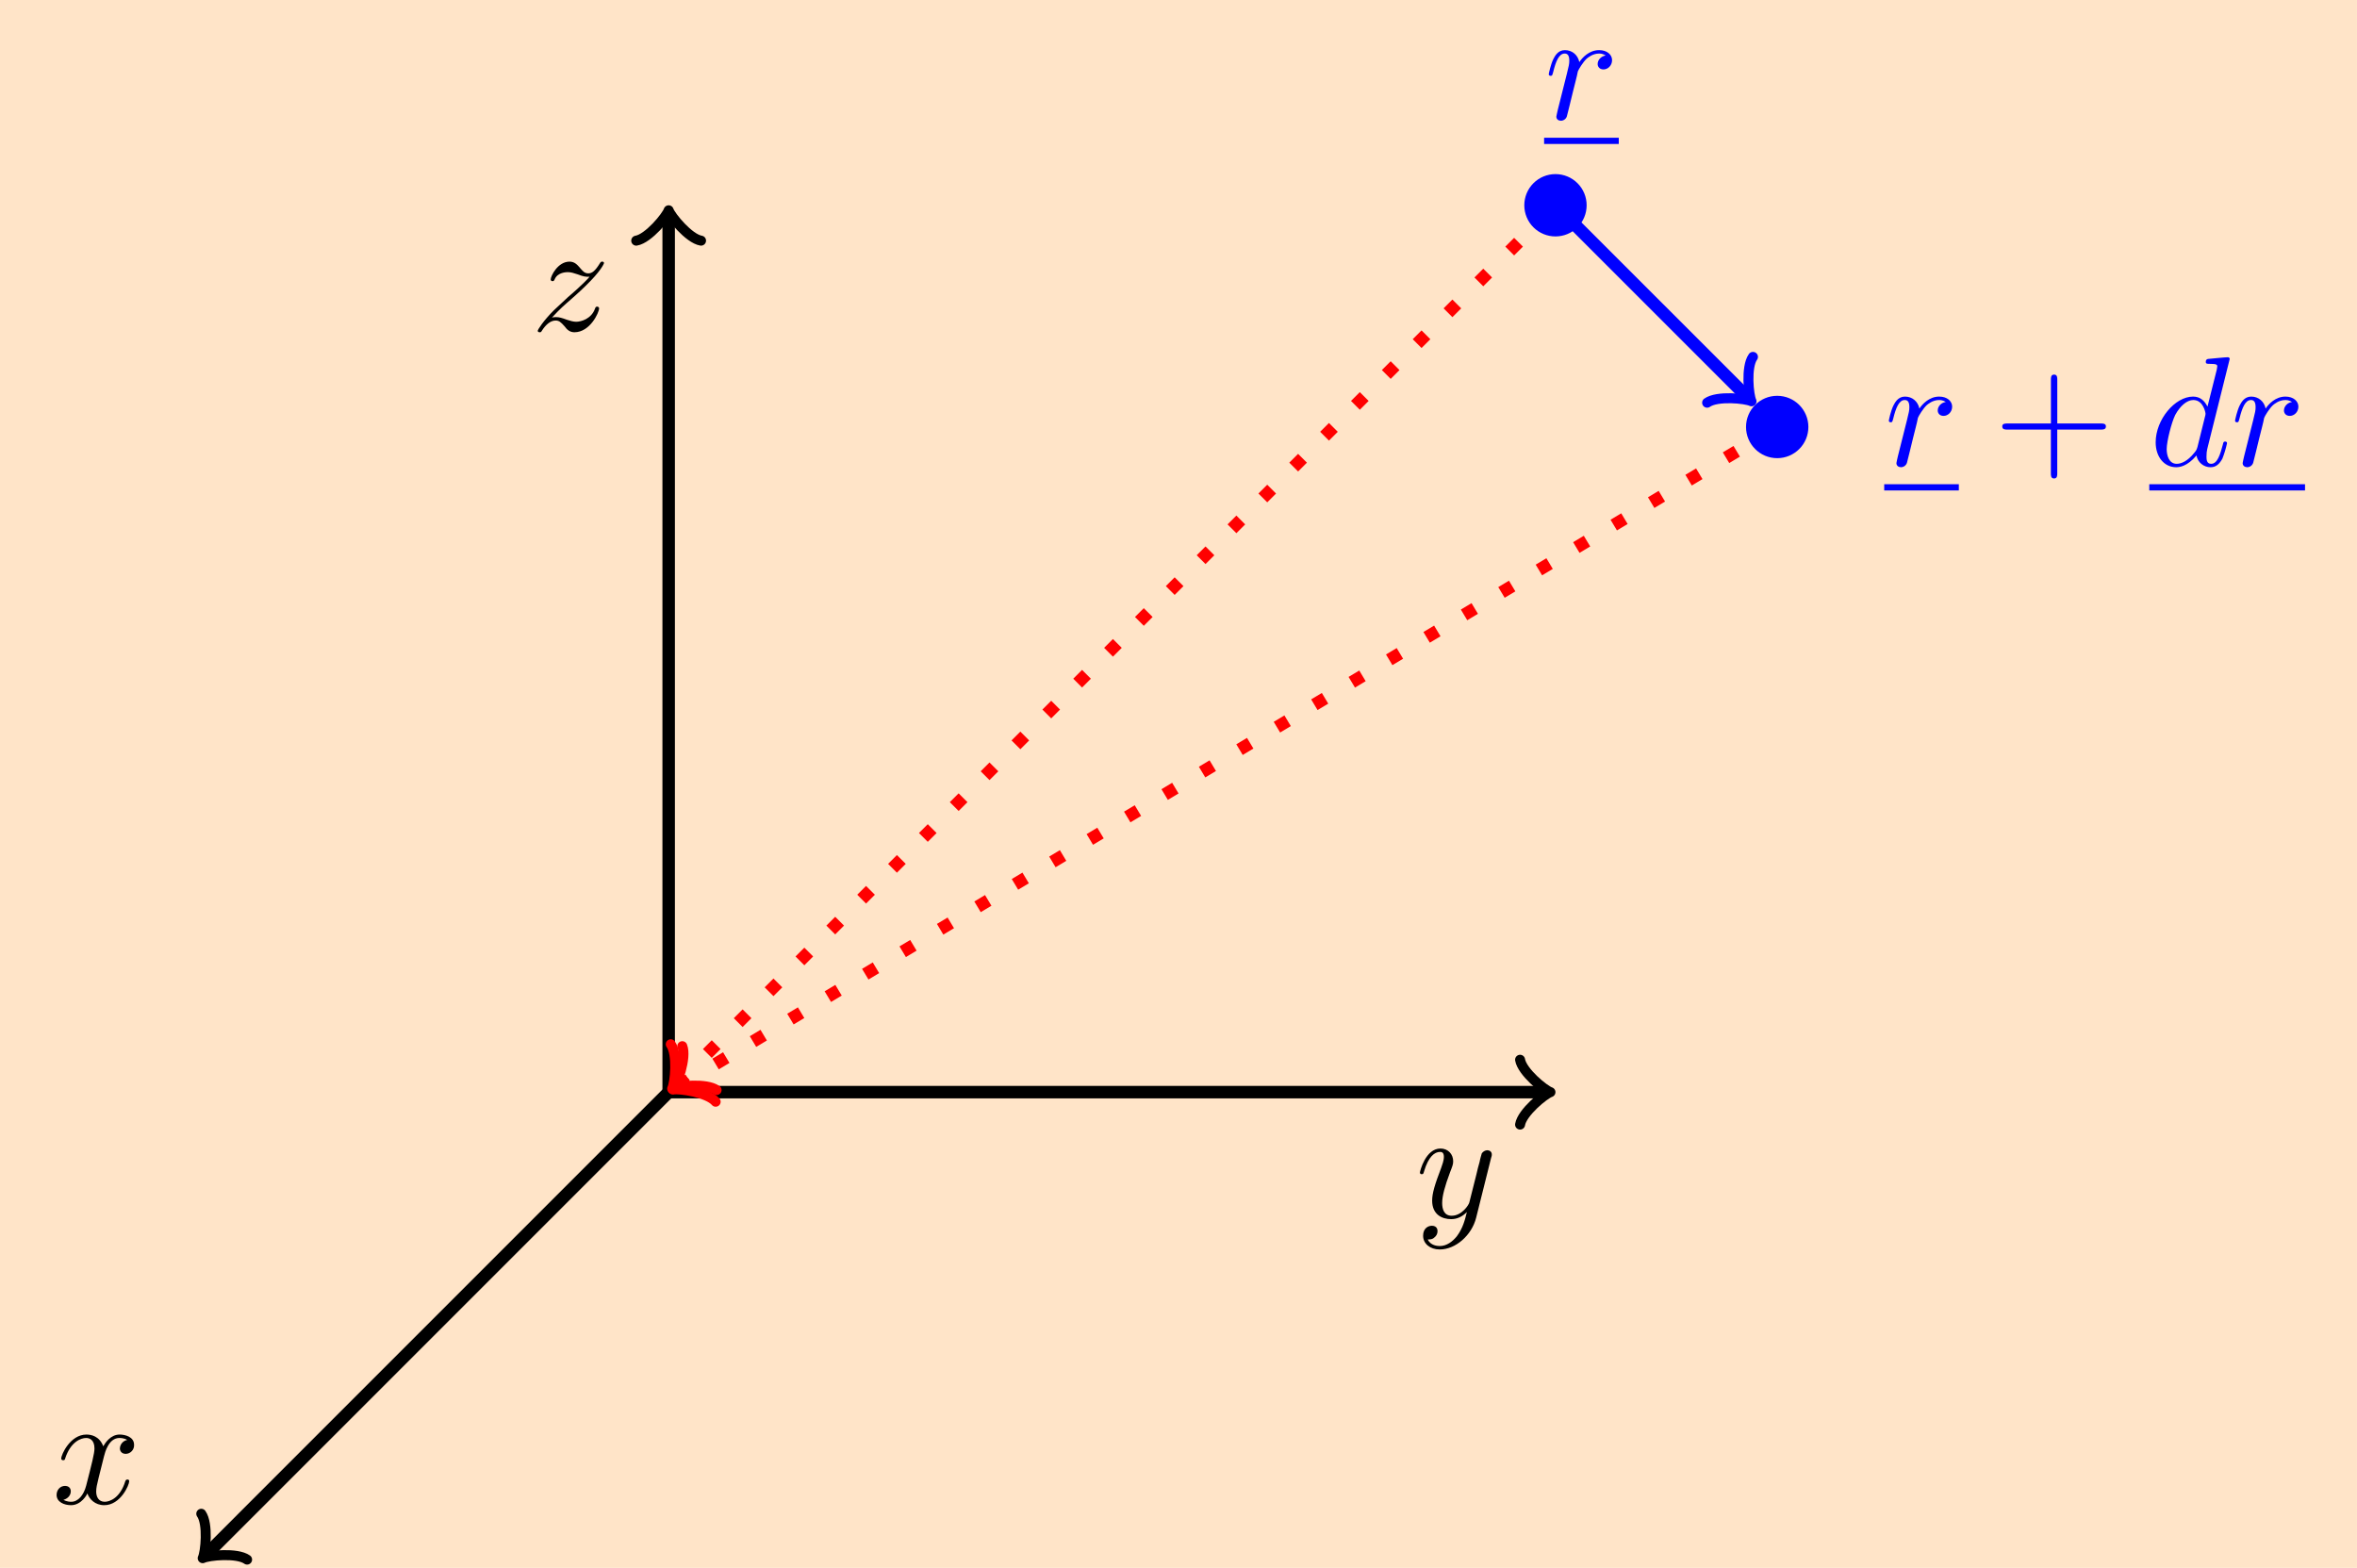
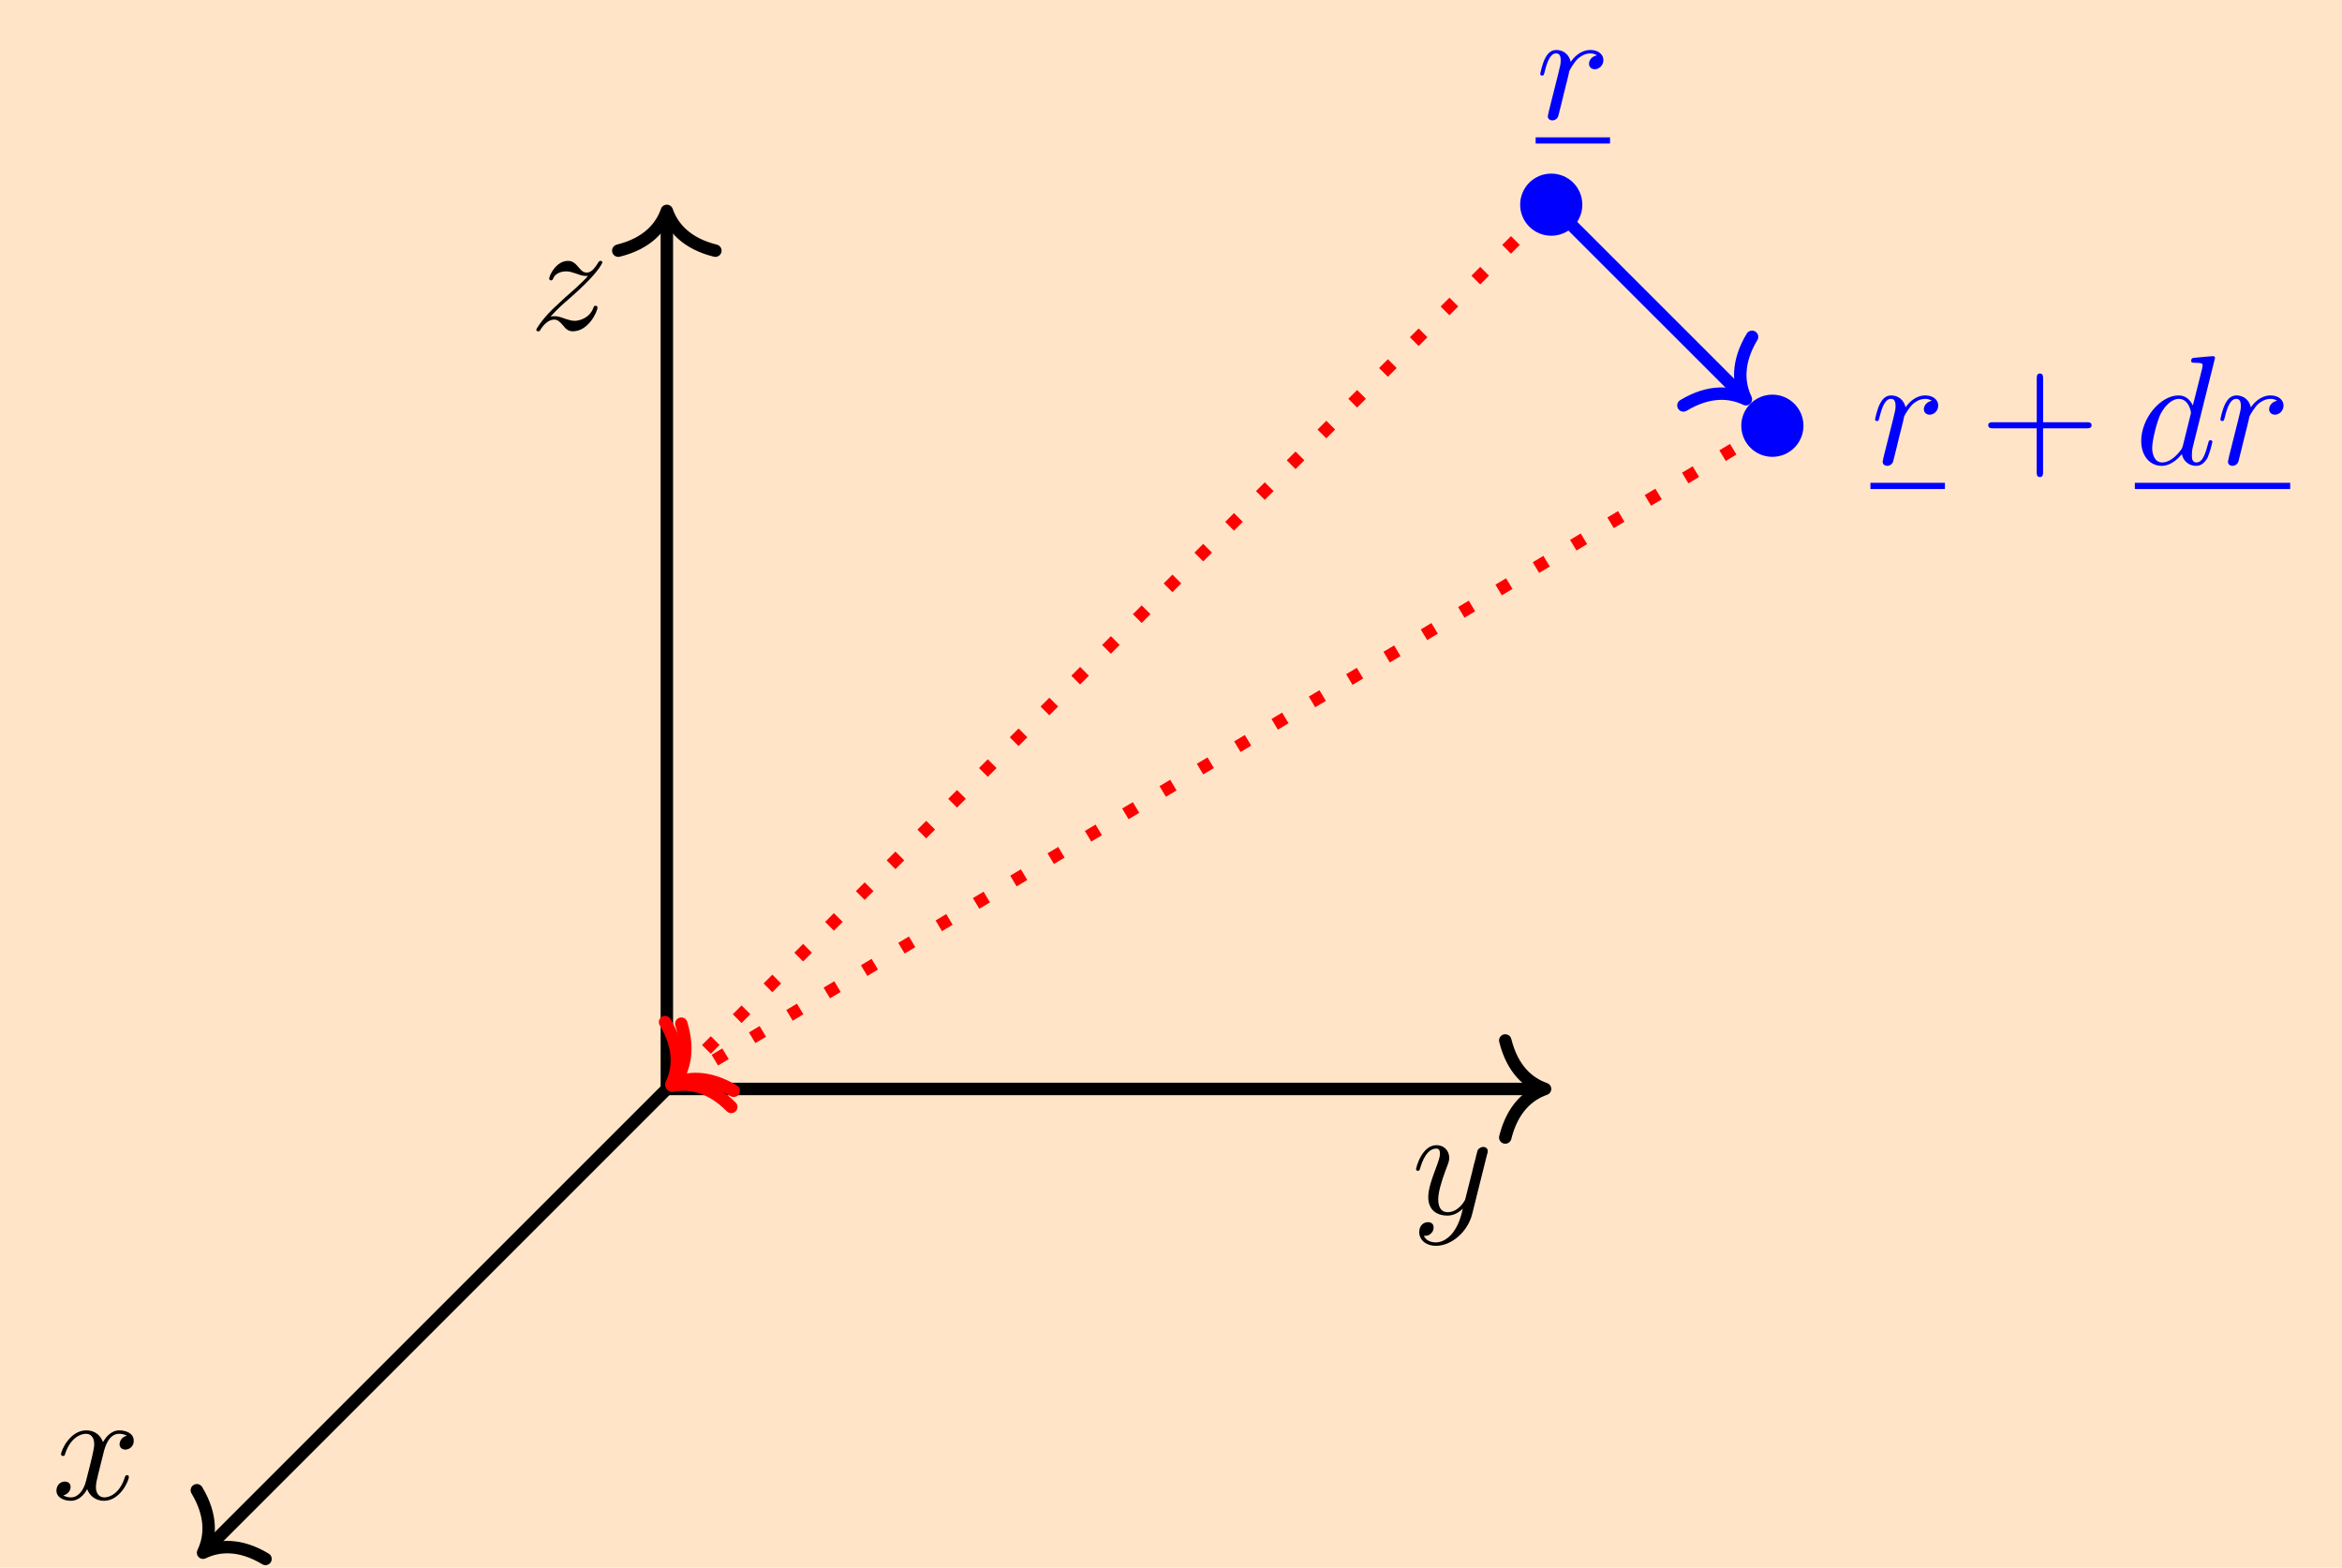
- <svg xmlns="http://www.w3.org/2000/svg" xmlns:xlink="http://www.w3.org/1999/xlink" width="200.903" height="133.632" viewBox="0 0 150.677 100.224">
+ <svg xmlns="http://www.w3.org/2000/svg" xmlns:xlink="http://www.w3.org/1999/xlink" data-optimized="true" width="200.168" height="134.005" viewBox="0 0 150.126 100.504">
  <defs>
    <symbol id="b" overflow="visible">
      <path d="M4.844-3.797c.047-.14.047-.156.047-.234 0-.172-.141-.266-.297-.266a.46.46 0 0 0-.344.203c-.016.063-.11.36-.14.547-.079.25-.141.531-.204.797L3.453-.953c-.031.14-.469.844-1.125.844-.5 0-.61-.438-.61-.813 0-.453.173-1.078.5-1.953.157-.406.204-.516.204-.719 0-.437-.313-.812-.813-.812-.953 0-1.312 1.453-1.312 1.531 0 .11.094.11.11.11.109 0 .109-.032.156-.188.28-.938.671-1.235 1.015-1.235.078 0 .25 0 .25.313 0 .25-.11.516-.172.703-.406 1.063-.578 1.625-.578 2.094 0 .89.625 1.187 1.219 1.187.39 0 .719-.171 1-.453-.125.516-.25 1.016-.64 1.547-.266.328-.641.625-1.094.625-.141 0-.594-.031-.766-.422.156 0 .297 0 .422-.125a.5.5 0 0 0 .203-.406c0-.312-.266-.344-.36-.344C.829.531.5.687.5 1.171c0 .5.438.876 1.063.876 1.015 0 2.046-.906 2.328-2.031Zm0 0" style="stroke:none" />
    </symbol>
    <symbol id="c" overflow="visible">
      <path d="M1.328-.828c.531-.578.828-.828 1.188-1.14 0 0 .609-.532.968-.891.954-.922 1.172-1.407 1.172-1.453 0-.094-.093-.094-.11-.094-.077 0-.093.015-.155.11-.297.484-.5.64-.735.64-.25 0-.36-.156-.515-.328-.188-.22-.36-.422-.688-.422-.75 0-1.203.922-1.203 1.14 0 .047.031.11.11.11.093 0 .109-.047.14-.11.188-.468.766-.468.844-.468.203 0 .39.062.625.14.406.156.515.156.765.156-.359.422-1.187 1.141-1.375 1.297l-.906.844C.781-.625.422-.062.422.016c0 .093.11.093.125.093C.625.11.64.094.703-.016c.235-.359.531-.625.86-.625.218 0 .328.094.578.375.156.22.343.375.625.375 1 0 1.578-1.265 1.578-1.53 0-.048-.047-.11-.125-.11-.094 0-.11.062-.14.14-.235.641-.876.829-1.204.829-.187 0-.375-.063-.578-.125-.344-.125-.5-.172-.703-.172-.016 0-.172 0-.266.03m0 0" style="stroke:none" />
    </symbol>
    <symbol id="f" overflow="visible">
      <path d="M3.328-3.016c.063-.25.297-1.171.985-1.171.046 0 .296 0 .5.125a.58.58 0 0 0-.47.546c0 .157.11.344.376.344a.546.546 0 0 0 .531-.578c0-.516-.578-.656-.922-.656-.578 0-.922.531-1.047.75-.25-.656-.781-.75-1.078-.75-1.031 0-1.61 1.281-1.61 1.531 0 .11.11.11.126.11.078 0 .11-.032.125-.11.344-1.062 1-1.312 1.344-1.312.187 0 .53.093.53.671 0 .313-.171.97-.53 2.375-.157.61-.516 1.032-.954 1.032-.062 0-.28 0-.5-.125.25-.063.47-.266.47-.547 0-.266-.22-.344-.36-.344-.313 0-.547.25-.547.578 0 .453.484.656.922.656.672 0 1.031-.703 1.047-.75.125.36.484.75 1.078.75 1.031 0 1.594-1.28 1.594-1.53 0-.11-.079-.11-.11-.11-.094 0-.11.047-.14.11-.329 1.077-1 1.312-1.313 1.312-.39 0-.547-.313-.547-.657 0-.218.047-.437.156-.875Zm0 0" style="stroke:none" />
    </symbol>
    <symbol id="g" overflow="visible">
      <path d="M.875-.594c-.031.156-.094.39-.094.438 0 .172.14.265.297.265a.41.41 0 0 0 .375-.28c.016-.032.344-1.391.39-1.579.079-.328.266-1.016.313-1.297.047-.125.328-.594.563-.812.078-.063.375-.328.797-.328.265 0 .406.125.422.125-.297.046-.516.28-.516.546 0 .157.11.344.375.344s.547-.234.547-.594c0-.343-.313-.64-.828-.64-.641 0-1.078.484-1.266.765-.094-.453-.453-.765-.922-.765-.453 0-.64.39-.734.562-.172.344-.297.938-.297.969 0 .11.094.11.11.11.109 0 .109-.016.171-.235.172-.703.375-1.187.735-1.187.156 0 .296.078.296.453 0 .218-.03.328-.156.843Zm0 0" style="stroke:none" />
    </symbol>
    <symbol id="i" overflow="visible">
      <path d="M5.14-6.812s0-.11-.124-.11c-.157 0-1.094.094-1.266.11-.078.015-.14.062-.14.187s.093.125.234.125c.484 0 .5.063.5.172l-.032.203-.593 2.36c-.188-.376-.469-.641-.922-.641-1.156 0-2.39 1.468-2.39 2.922C.406-.547.952.109 1.718.109c.203 0 .703-.046 1.297-.75a.91.91 0 0 0 .906.75c.36 0 .578-.234.75-.546a6.5 6.5 0 0 0 .297-.985c0-.11-.094-.11-.125-.11-.094 0-.11.048-.14.188-.173.64-.345 1.235-.75 1.235-.282 0-.298-.266-.298-.453 0-.25.016-.313.047-.485ZM3.079-1.187c-.062.187-.062.203-.203.375-.437.546-.844.703-1.125.703-.5 0-.64-.547-.64-.938 0-.5.312-1.719.546-2.187.313-.578.75-.953 1.157-.953.64 0 .78.812.78.875a.6.6 0 0 1-.03.171Zm0 0" style="stroke:none" />
    </symbol>
    <symbol id="h" overflow="visible">
      <path d="M4.078-2.297H6.86c.141 0 .329 0 .329-.203 0-.187-.188-.187-.329-.187H4.08v-2.797c0-.141 0-.328-.204-.328s-.203.187-.203.328v2.797H.89c-.141 0-.328 0-.328.187 0 .203.187.203.328.203h2.78V.5c0 .14 0 .328.204.328S4.078.641 4.078.5Zm0 0" style="stroke:none" />
    </symbol>
    <clipPath id="a">
-       <path d="M0 0h150.676v100.223H0Zm0 0" />
+       <path d="M0 0h150.125v100.504H0Zm0 0" />
    </clipPath>
    <clipPath id="d">
-       <path d="M1 58h54v42.223H1Zm0 0" />
+       <path d="M2 58h53v42.504H2Zm0 0" />
    </clipPath>
    <clipPath id="e">
-       <path d="M12 96h5v4.223h-5Zm0 0" />
+       <path d="M12 95h6v5.504h-6Zm0 0" />
    </clipPath>
  </defs>
  <g clip-path="url(#a)">
-     <path d="M0 100.223h150.676V0H0Zm0 0" style="stroke:none;fill-rule:nonzero;fill:#ffe4c8;fill-opacity:1" />
+     <path d="M0 100.504h150.125V0H0Zm0 0" style="stroke:none;fill-rule:nonzero;fill:#ffe4c8;fill-opacity:1" />
  </g>
-   <path d="M.001.002h55.984" style="fill:none;stroke-width:.797;stroke-linecap:butt;stroke-linejoin:miter;stroke:#000;stroke-opacity:1;stroke-miterlimit:10" transform="matrix(1 0 0 -1 42.745 69.814)" />
-   <path d="M-1.555 2.072C-1.425 1.294 0 .13.387.002 0-.131-1.426-1.295-1.555-2.073" style="fill:none;stroke-width:.638;stroke-linecap:round;stroke-linejoin:round;stroke:#000;stroke-opacity:1;stroke-miterlimit:10" transform="matrix(1 0 0 -1 98.73 69.814)" />
-   <use xlink:href="#b" x="90.476" y="77.822" style="fill:#000;fill-opacity:1" />
-   <path d="M.001.002v55.984" style="fill:none;stroke-width:.797;stroke-linecap:butt;stroke-linejoin:miter;stroke:#000;stroke-opacity:1;stroke-miterlimit:10" transform="matrix(1 0 0 -1 42.745 69.814)" />
-   <path d="M-1.554 2.073C-1.425 1.296 0 .128.387 0 .001-.13-1.425-1.294-1.554-2.071" style="fill:none;stroke-width:.638;stroke-linecap:round;stroke-linejoin:round;stroke:#000;stroke-opacity:1;stroke-miterlimit:10" transform="matrix(0 -1 -1 0 42.745 13.829)" />
-   <use xlink:href="#c" x="33.955" y="21.13" style="fill:#000;fill-opacity:1" />
+   <path d="M.001.002h55.895" style="fill:none;stroke-width:.797;stroke-linecap:butt;stroke-linejoin:miter;stroke:#000;stroke-opacity:1;stroke-miterlimit:10" transform="matrix(1 0 0 -1 42.745 69.814)" />
+   <path d="M-2.55 3.11C-2.087 1.245-1.048.366 0 .003c-1.047-.364-2.086-1.247-2.55-3.114" style="fill:none;stroke-width:.797;stroke-linecap:round;stroke-linejoin:round;stroke:#000;stroke-opacity:1;stroke-miterlimit:10" transform="matrix(1 0 0 -1 99.04 69.814)" />
+   <use xlink:href="#b" x="90.476" y="77.823" style="fill:#000;fill-opacity:1" />
+   <path d="M.001.002v55.894" style="fill:none;stroke-width:.797;stroke-linecap:butt;stroke-linejoin:miter;stroke:#000;stroke-opacity:1;stroke-miterlimit:10" transform="matrix(1 0 0 -1 42.745 69.814)" />
+   <path d="M-2.55 3.112C-2.087 1.245-1.048.362 0 0c-1.047-.363-2.086-1.242-2.55-3.11" style="fill:none;stroke-width:.797;stroke-linecap:round;stroke-linejoin:round;stroke:#000;stroke-opacity:1;stroke-miterlimit:10" transform="matrix(0 -1 -1 0 42.745 13.52)" />
+   <use xlink:href="#c" x="33.955" y="21.131" style="fill:#000;fill-opacity:1" />
  <g clip-path="url(#d)">
-     <path d="M.001.002-29.51-29.51" style="fill:none;stroke-width:.797;stroke-linecap:butt;stroke-linejoin:miter;stroke:#000;stroke-opacity:1;stroke-miterlimit:10" transform="matrix(1 0 0 -1 42.745 69.814)" />
+     <path d="m.001.002-29.45-29.45" style="fill:none;stroke-width:.797;stroke-linecap:butt;stroke-linejoin:miter;stroke:#000;stroke-opacity:1;stroke-miterlimit:10" transform="matrix(1 0 0 -1 42.745 69.814)" />
  </g>
  <g clip-path="url(#e)">
-     <path d="M-1.554 2.071C-1.424 1.295 0 .13.39 0 .001-.13-1.424-1.296-1.554-2.072" style="fill:none;stroke-width:.638;stroke-linecap:round;stroke-linejoin:round;stroke:#000;stroke-opacity:1;stroke-miterlimit:10" transform="scale(-1 1)rotate(45 -126.515 33.69)" />
+     <path d="M-2.55 3.113C-2.085 1.243-1.046.364-.002 0c-1.044-.365-2.083-1.243-2.55-3.113" style="fill:none;stroke-width:.797;stroke-linecap:round;stroke-linejoin:round;stroke:#000;stroke-opacity:1;stroke-miterlimit:10" transform="scale(-1 1)rotate(45 -126.669 34.062)" />
  </g>
-   <use xlink:href="#f" x="3.321" y="96.106" style="fill:#000;fill-opacity:1" />
-   <path d="m.501.501 56.192 56.192" style="fill:none;stroke-width:.797;stroke-linecap:butt;stroke-linejoin:miter;stroke:red;stroke-opacity:1;stroke-dasharray:.797,1.993;stroke-miterlimit:10" transform="matrix(1 0 0 -1 42.745 69.814)" />
-   <path d="M-1.554 2.071C-1.424 1.295.001.13.391 0 0-.13-1.424-1.296-1.554-2.072" style="fill:none;stroke-width:.638;stroke-linecap:round;stroke-linejoin:round;stroke:red;stroke-opacity:1;stroke-miterlimit:10" transform="scale(-1 1)rotate(45 -105.293 -17.545)" />
-   <path d="M.607.365 70.868 42.52" style="fill:none;stroke-width:.797;stroke-linecap:butt;stroke-linejoin:miter;stroke:red;stroke-opacity:1;stroke-dasharray:.797,1.993;stroke-miterlimit:10" transform="matrix(1 0 0 -1 42.745 69.814)" />
-   <path d="M-1.555 2.07C-1.423 1.296.001.13.387 0 0-.13-1.425-1.297-1.553-2.072" style="fill:none;stroke-width:.638;stroke-linecap:round;stroke-linejoin:round;stroke:red;stroke-opacity:1;stroke-miterlimit:10" transform="matrix(-.85747 .5145 .5145 .85747 43.352 69.45)" />
-   <path d="M56.693 56.693 68.95 44.439" style="fill:none;stroke-width:.797;stroke-linecap:butt;stroke-linejoin:miter;stroke:#00f;stroke-opacity:1;stroke-miterlimit:10" transform="matrix(1 0 0 -1 42.745 69.814)" />
-   <path d="M-1.553 2.073C-1.426 1.294-.001.128.388 0c-.386-.127-1.812-1.293-1.942-2.07" style="fill:none;stroke-width:.638;stroke-linecap:round;stroke-linejoin:round;stroke:#00f;stroke-opacity:1;stroke-miterlimit:10" transform="matrix(.70714 .70703 .70703 -.70714 111.695 25.377)" />
+   <use xlink:href="#f" x="3.321" y="96.107" style="fill:#000;fill-opacity:1" />
+   <path d="m.564.564 56.129 56.129" style="fill:none;stroke-width:.797;stroke-linecap:butt;stroke-linejoin:miter;stroke:red;stroke-opacity:1;stroke-dasharray:.797,1.993;stroke-miterlimit:10" transform="matrix(1 0 0 -1 42.745 69.814)" />
+   <path d="M-2.55 3.113C-2.085 1.243-1.046.364-.002 0c-1.047-.362-2.083-1.243-2.55-3.113" style="fill:none;stroke-width:.797;stroke-linecap:round;stroke-linejoin:round;stroke:red;stroke-opacity:1;stroke-miterlimit:10" transform="scale(-1 1)rotate(45 -105.447 -17.172)" />
+   <path d="M.685.412 70.868 42.52" style="fill:none;stroke-width:.797;stroke-linecap:butt;stroke-linejoin:miter;stroke:red;stroke-opacity:1;stroke-dasharray:.797,1.993;stroke-miterlimit:10" transform="matrix(1 0 0 -1 42.745 69.814)" />
+   <path d="M-2.55 3.112C-2.088 1.243-1.048.364 0 0c-1.047-.364-2.085-1.245-2.55-3.112" style="fill:none;stroke-width:.797;stroke-linecap:round;stroke-linejoin:round;stroke:red;stroke-opacity:1;stroke-miterlimit:10" transform="matrix(-.85747 .5145 .5145 .85747 43.087 69.609)" />
+   <path d="m56.693 56.693 12.195-12.191" style="fill:none;stroke-width:.797;stroke-linecap:butt;stroke-linejoin:miter;stroke:#00f;stroke-opacity:1;stroke-miterlimit:10" transform="matrix(1 0 0 -1 42.745 69.814)" />
+   <path d="M-2.55 3.109C-2.083 1.244-1.047.363 0 .001c-1.045-.364-2.086-1.245-2.55-3.113" style="fill:none;stroke-width:.797;stroke-linecap:round;stroke-linejoin:round;stroke:#00f;stroke-opacity:1;stroke-miterlimit:10" transform="matrix(.70714 .70703 .70703 -.70714 111.914 25.595)" />
  <path d="M101.43 13.121a1.99 1.99 0 0 0-1.993-1.992 1.99 1.99 0 0 0-1.992 1.992 1.99 1.99 0 0 0 1.993 1.992 1.99 1.99 0 0 0 1.992-1.992m0 0" style="stroke:none;fill-rule:nonzero;fill:#00f;fill-opacity:1" />
-   <use xlink:href="#g" x="98.712" y="7.61" style="fill:#00f;fill-opacity:1" />
-   <path d="M-.001 0h4.773" style="fill:none;stroke-width:.398;stroke-linecap:butt;stroke-linejoin:miter;stroke:#00f;stroke-opacity:1;stroke-miterlimit:10" transform="matrix(1 0 0 -1 98.712 9.004)" />
+   <use xlink:href="#g" x="98.436" y="7.61" style="fill:#00f;fill-opacity:1" />
+   <path d="M.002.001H4.77" style="fill:none;stroke-width:.398;stroke-linecap:butt;stroke-linejoin:miter;stroke:#00f;stroke-opacity:1;stroke-miterlimit:10" transform="matrix(1 0 0 -1 98.436 9.005)" />
  <path d="M115.605 27.293a1.993 1.993 0 1 0-3.986.002 1.993 1.993 0 0 0 3.986-.002m0 0" style="stroke:none;fill-rule:nonzero;fill:#00f;fill-opacity:1" />
-   <use xlink:href="#g" x="120.452" y="29.757" style="fill:#00f;fill-opacity:1" />
-   <path d="M.001 0h4.77" style="fill:none;stroke-width:.398;stroke-linecap:butt;stroke-linejoin:miter;stroke:#00f;stroke-opacity:1;stroke-miterlimit:10" transform="matrix(1 0 0 -1 120.452 31.152)" />
-   <use xlink:href="#h" x="127.437" y="29.757" style="fill:#00f;fill-opacity:1" />
+   <use xlink:href="#g" x="119.9" y="29.757" style="fill:#00f;fill-opacity:1" />
+   <path d="M-.002 0h4.774" style="fill:none;stroke-width:.398;stroke-linecap:butt;stroke-linejoin:miter;stroke:#00f;stroke-opacity:1;stroke-miterlimit:10" transform="matrix(1 0 0 -1 119.9 31.152)" />
+   <use xlink:href="#h" x="126.886" y="29.757" style="fill:#00f;fill-opacity:1" />
  <g style="fill:#00f;fill-opacity:1">
-     <use xlink:href="#i" x="137.4" y="29.757" />
-     <use xlink:href="#g" x="142.586" y="29.757" />
+     <use xlink:href="#i" x="136.848" y="29.757" />
+     <use xlink:href="#g" x="142.034" y="29.757" />
  </g>
-   <path d="M-.002 0h9.957" style="fill:none;stroke-width:.398;stroke-linecap:butt;stroke-linejoin:miter;stroke:#00f;stroke-opacity:1;stroke-miterlimit:10" transform="matrix(1 0 0 -1 137.4 31.152)" />
+   <path d="M0 0h9.957" style="fill:none;stroke-width:.398;stroke-linecap:butt;stroke-linejoin:miter;stroke:#00f;stroke-opacity:1;stroke-miterlimit:10" transform="matrix(1 0 0 -1 136.848 31.152)" />
</svg>
